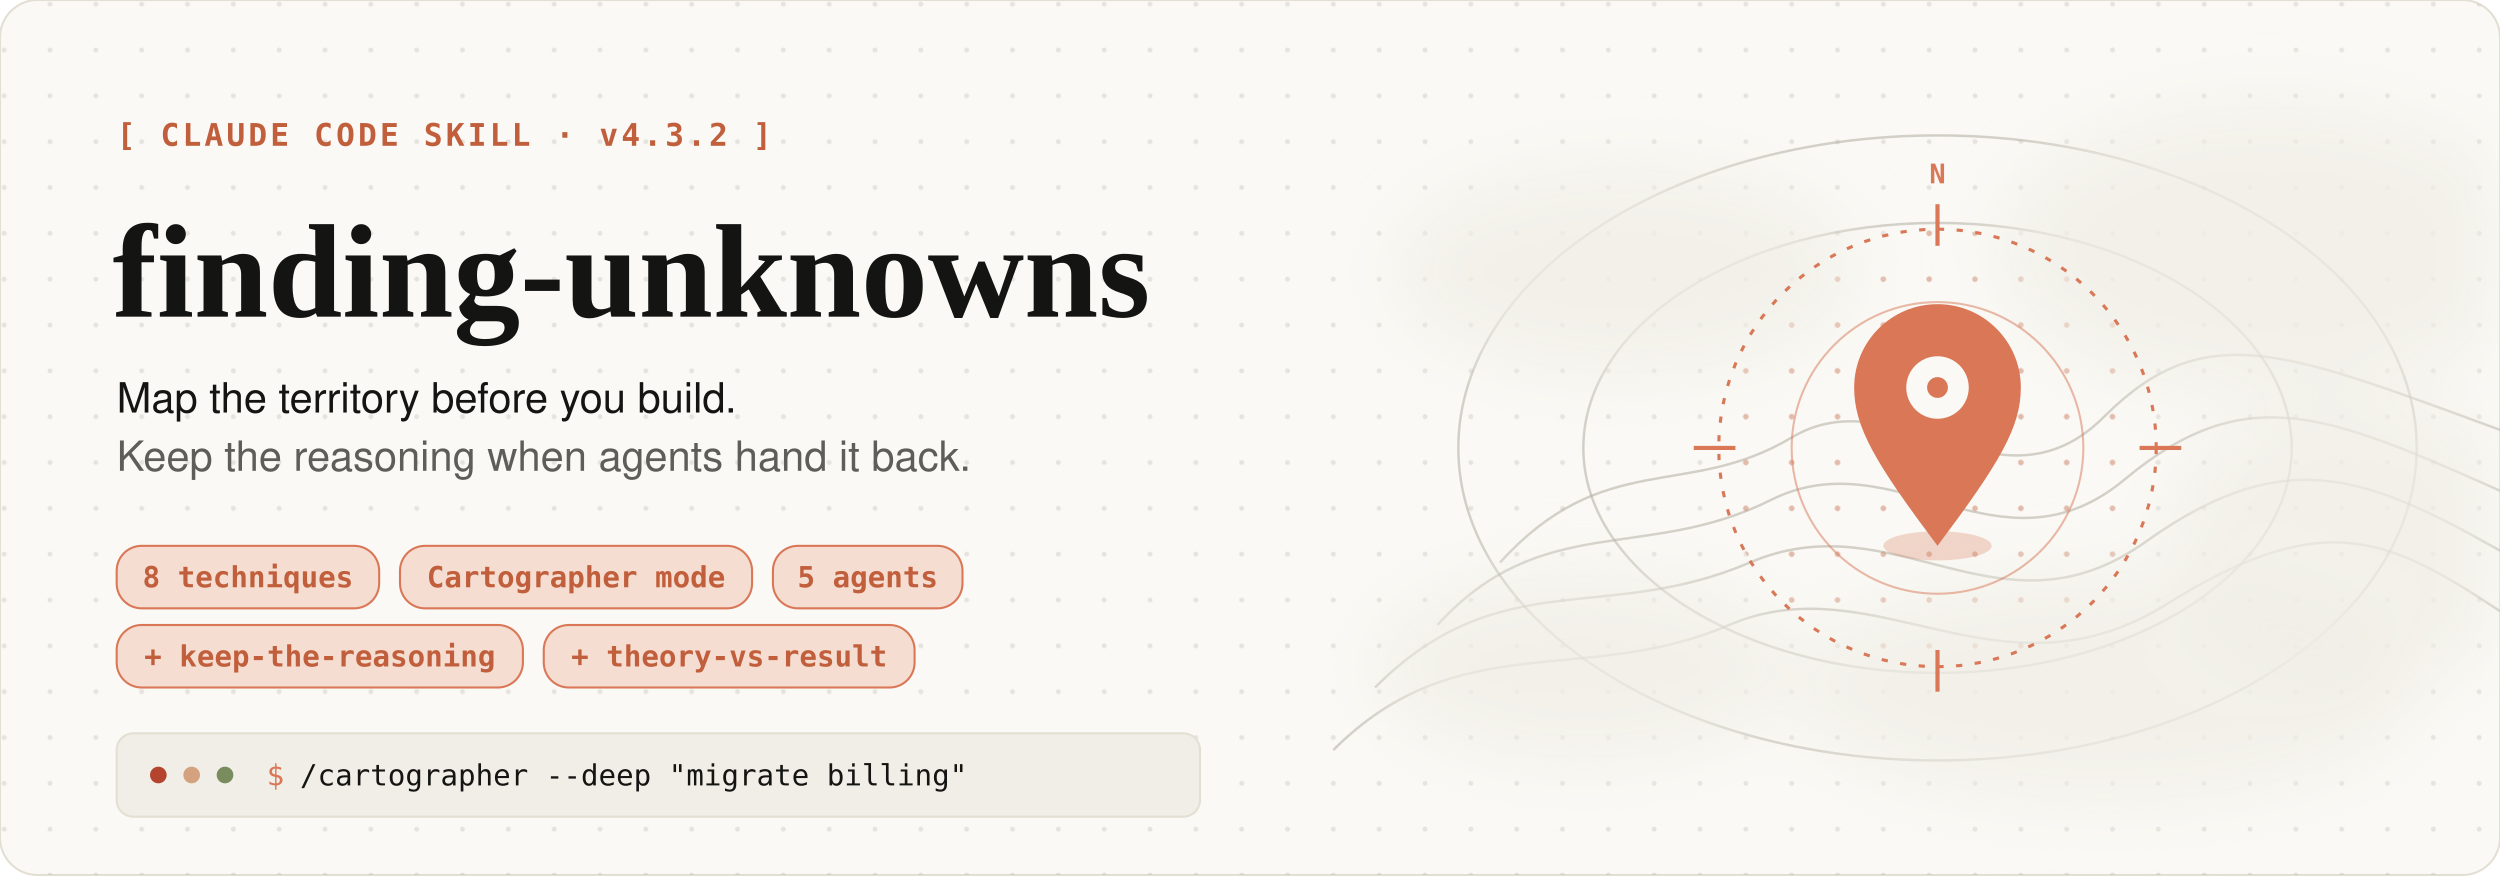
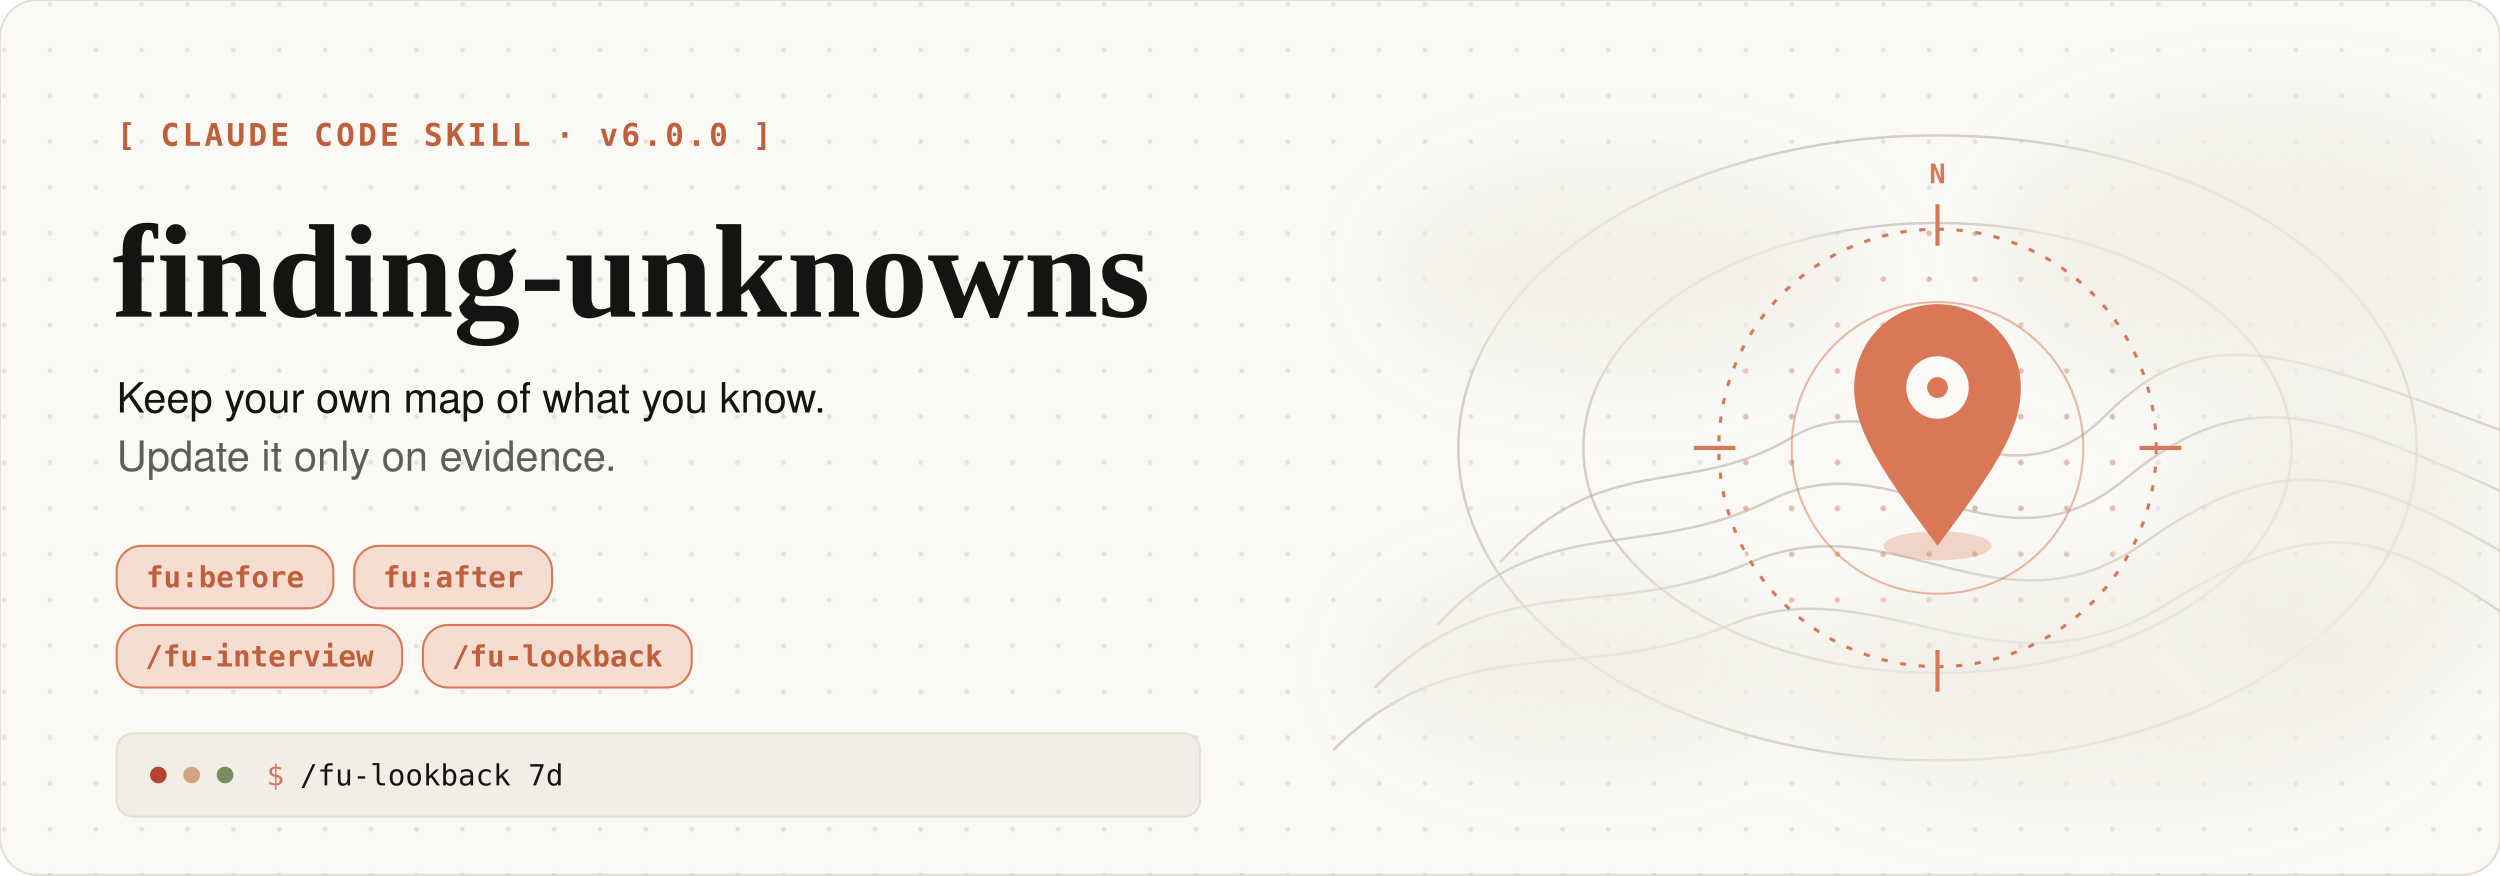
<svg xmlns="http://www.w3.org/2000/svg" width="1200" height="420" viewBox="0 0 1200 420" role="img" aria-labelledby="t d">
  <defs>
    <pattern id="dots" width="22" height="22" patternUnits="userSpaceOnUse">
      <circle cx="2" cy="2" r="1.2" fill="#B1ADA1" opacity="0.28" />
    </pattern>
    <pattern id="dotsb" width="22" height="22" patternUnits="userSpaceOnUse">
      <circle cx="2" cy="2" r="1.4" fill="#D97757" opacity="0.75" />
    </pattern>
    <filter id="fog" x="-30%" y="-30%" width="160%" height="160%">
      <feGaussianBlur stdDeviation="16" />
    </filter>
    <clipPath id="clr">
      <circle cx="930" cy="215" r="105" />
    </clipPath>
    <clipPath id="frame">
      <rect width="1200" height="420" rx="18" />
    </clipPath>
  </defs>
  <rect width="1200" height="420" rx="18" fill="#FAF9F5" stroke="#E3DFD3" />
  <g clip-path="url(#frame)">
    <rect width="1200" height="420" fill="url(#dots)" />
    <g fill="none" stroke="#B1ADA1" stroke-opacity="0.55" stroke-width="1.2">
      <path d="M640 360C700 300 760 330 830 300S960 340 1040 290S1150 260 1210 300" />
      <path d="M660 330C720 270 770 300 840 270S960 310 1030 260S1140 230 1210 270" />
      <path d="M690 300C740 245 790 270 850 240S960 280 1020 230S1120 200 1210 240" />
      <path d="M720 270C770 215 810 240 860 210S960 250 1010 200S1100 170 1210 210" />
      <ellipse cx="930" cy="215" rx="230" ry="150" />
      <ellipse cx="930" cy="215" rx="170" ry="108" />
    </g>
    <g clip-path="url(#clr)">
      <rect x="800" y="100" width="260" height="230" fill="url(#dotsb)" opacity="0.5" />
    </g>
    <g filter="url(#fog)" fill="#F0EEE6">
      <ellipse cx="1090" cy="120" rx="130" ry="70" opacity="0.75" />
      <ellipse cx="1010" cy="330" rx="150" ry="55" opacity="0.75" />
      <ellipse cx="780" cy="130" rx="110" ry="50" opacity="0.75" />
      <ellipse cx="1130" cy="260" rx="90" ry="70" opacity="0.75" />
      <ellipse cx="760" cy="320" rx="100" ry="45" opacity="0.75" />
    </g>
    <circle cx="930" cy="215" r="105" fill="none" stroke="#D97757" stroke-width="1.5" stroke-dasharray="3 6" />
    <circle cx="930" cy="215" r="70" fill="none" stroke="#D97757" stroke-opacity="0.5" stroke-width="1" />
    <g stroke="#D97757" stroke-width="2">
      <path d="M930 98V118M930 312V332M813 215H833M1027 215H1047" />
    </g>
    <g font-family="ui-monospace, SFMono-Regular, Menlo, Consolas, monospace" font-size="13" font-weight="700" fill="#D97757" text-anchor="middle">
      <text x="930" y="88">N</text>
    </g>
    <ellipse cx="930" cy="262" rx="26" ry="7" fill="#D97757" opacity="0.28" />
    <path d="M930 262C900 222 890 205 890 186a40 40 0 0 1 80 0c0 19-10 36-40 76z" fill="#D97757" />
    <circle cx="930" cy="186" r="15" fill="#FAF9F5" />
    <circle cx="930" cy="186" r="5" fill="#D97757" />
  </g>
-   <text x="56" y="70" font-family="ui-monospace, SFMono-Regular, Menlo, Consolas, monospace" font-size="15" font-weight="700" fill="#C15F3C" letter-spacing="1.5">[ CLAUDE CODE SKILL · v4.3.2 ]</text>
+   <text x="56" y="70" font-family="ui-monospace, SFMono-Regular, Menlo, Consolas, monospace" font-size="15" font-weight="700" fill="#C15F3C" letter-spacing="1.5">[ CLAUDE CODE SKILL · v6.0.0 ]</text>
  <text x="54" y="152" font-family="Georgia, 'Times New Roman', serif" font-size="64" font-weight="700" fill="#141413">finding-unknowns</text>
-   <text x="56" y="198" font-family="-apple-system, 'Segoe UI', Helvetica, Arial, sans-serif" font-size="20" fill="#141413">Map the territory before you build.</text>
-   <text x="56" y="226" font-family="-apple-system, 'Segoe UI', Helvetica, Arial, sans-serif" font-size="20" fill="#5E5D59">Keep the reasoning when agents hand it back.</text>
-   <rect x="56" y="262" width="126" height="30" rx="12" fill="#F5DDD1" stroke="#D97757" />
-   <text x="119.0" y="281.9" font-family="ui-monospace, SFMono-Regular, Menlo, Consolas, monospace" font-size="14" font-weight="700" fill="#C15F3C" text-anchor="middle">8 techniques</text>
-   <rect x="192" y="262" width="169" height="30" rx="12" fill="#F5DDD1" stroke="#D97757" />
-   <text x="276.5" y="281.9" font-family="ui-monospace, SFMono-Regular, Menlo, Consolas, monospace" font-size="14" font-weight="700" fill="#C15F3C" text-anchor="middle">Cartographer mode</text>
-   <rect x="371" y="262" width="91" height="30" rx="12" fill="#F5DDD1" stroke="#D97757" />
-   <text x="416.5" y="281.9" font-family="ui-monospace, SFMono-Regular, Menlo, Consolas, monospace" font-size="14" font-weight="700" fill="#C15F3C" text-anchor="middle">5 agents</text>
-   <rect x="56" y="300" width="195" height="30" rx="12" fill="#F5DDD1" stroke="#D97757" />
-   <text x="153.5" y="319.9" font-family="ui-monospace, SFMono-Regular, Menlo, Consolas, monospace" font-size="14" font-weight="700" fill="#C15F3C" text-anchor="middle">+ keep-the-reasoning</text>
-   <rect x="261" y="300" width="178" height="30" rx="12" fill="#F5DDD1" stroke="#D97757" />
-   <text x="350.0" y="319.9" font-family="ui-monospace, SFMono-Regular, Menlo, Consolas, monospace" font-size="14" font-weight="700" fill="#C15F3C" text-anchor="middle">+ theory-vs-result</text>
+   <text x="56" y="198" font-family="-apple-system, 'Segoe UI', Helvetica, Arial, sans-serif" font-size="20" fill="#141413">Keep your own map of what you know.</text>
+   <text x="56" y="226" font-family="-apple-system, 'Segoe UI', Helvetica, Arial, sans-serif" font-size="20" fill="#5E5D59">Update it only on evidence.</text>
+   <rect x="56" y="262" width="104" height="30" rx="12" fill="#F5DDD1" stroke="#D97757" />
+   <text x="108.0" y="281.9" font-family="ui-monospace, SFMono-Regular, Menlo, Consolas, monospace" font-size="14" font-weight="700" fill="#C15F3C" text-anchor="middle">fu:before</text>
+   <rect x="170" y="262" width="95" height="30" rx="12" fill="#F5DDD1" stroke="#D97757" />
+   <text x="217.5" y="281.9" font-family="ui-monospace, SFMono-Regular, Menlo, Consolas, monospace" font-size="14" font-weight="700" fill="#C15F3C" text-anchor="middle">fu:after</text>
+   <rect x="56" y="300" width="137" height="30" rx="12" fill="#F5DDD1" stroke="#D97757" />
+   <text x="124.5" y="319.9" font-family="ui-monospace, SFMono-Regular, Menlo, Consolas, monospace" font-size="14" font-weight="700" fill="#C15F3C" text-anchor="middle">/fu-interview</text>
+   <rect x="203" y="300" width="129" height="30" rx="12" fill="#F5DDD1" stroke="#D97757" />
+   <text x="267.5" y="319.9" font-family="ui-monospace, SFMono-Regular, Menlo, Consolas, monospace" font-size="14" font-weight="700" fill="#C15F3C" text-anchor="middle">/fu-lookback</text>
  <rect x="56" y="352" width="520" height="40" rx="8" fill="#F0EEE6" stroke="#E3DFD3" />
  <circle cx="76" cy="372" r="4" fill="#B5442E" />
  <circle cx="92" cy="372" r="4" fill="#D4A27F" />
  <circle cx="108" cy="372" r="4" fill="#788C5D" />
  <text x="128" y="377" font-family="ui-monospace, SFMono-Regular, Menlo, Consolas, monospace" font-size="14" fill="#D97757">$</text>
-   <text x="144" y="377" font-family="ui-monospace, SFMono-Regular, Menlo, Consolas, monospace" font-size="14" fill="#141413">/cartographer --deep "migrate billing"</text>
+   <text x="144" y="377" font-family="ui-monospace, SFMono-Regular, Menlo, Consolas, monospace" font-size="14" fill="#141413">/fu-lookback 7d</text>
</svg>
